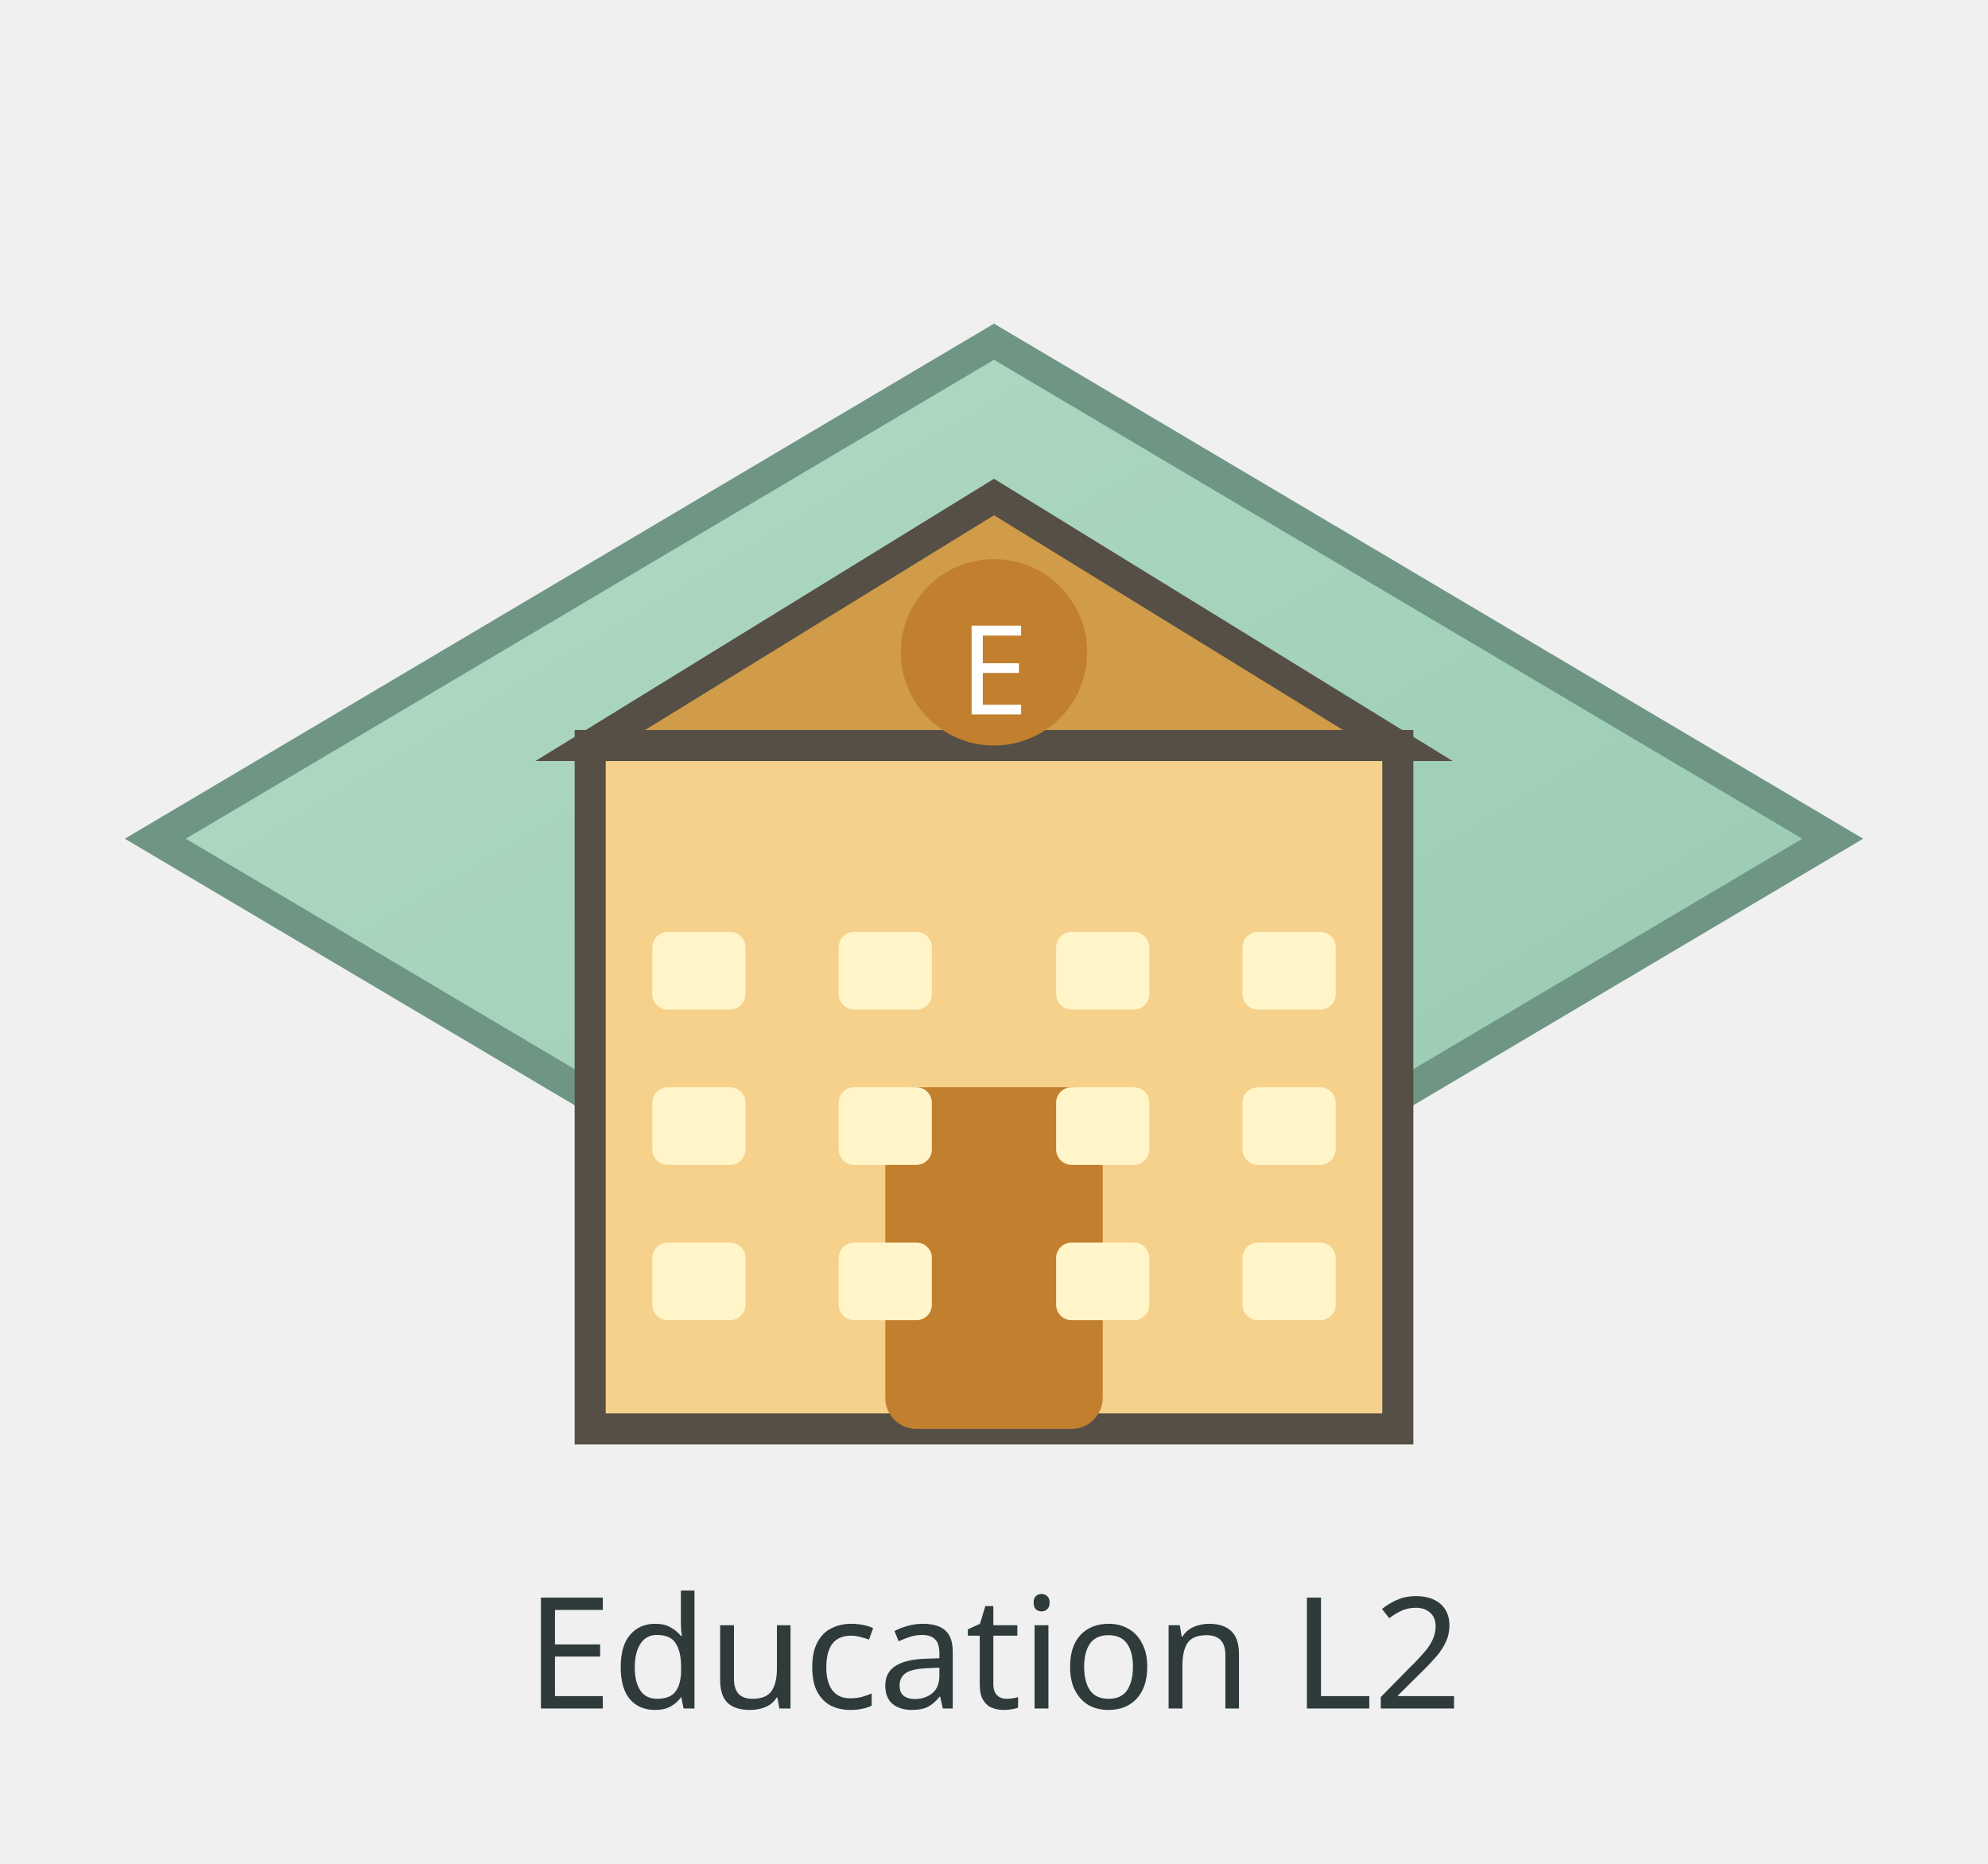
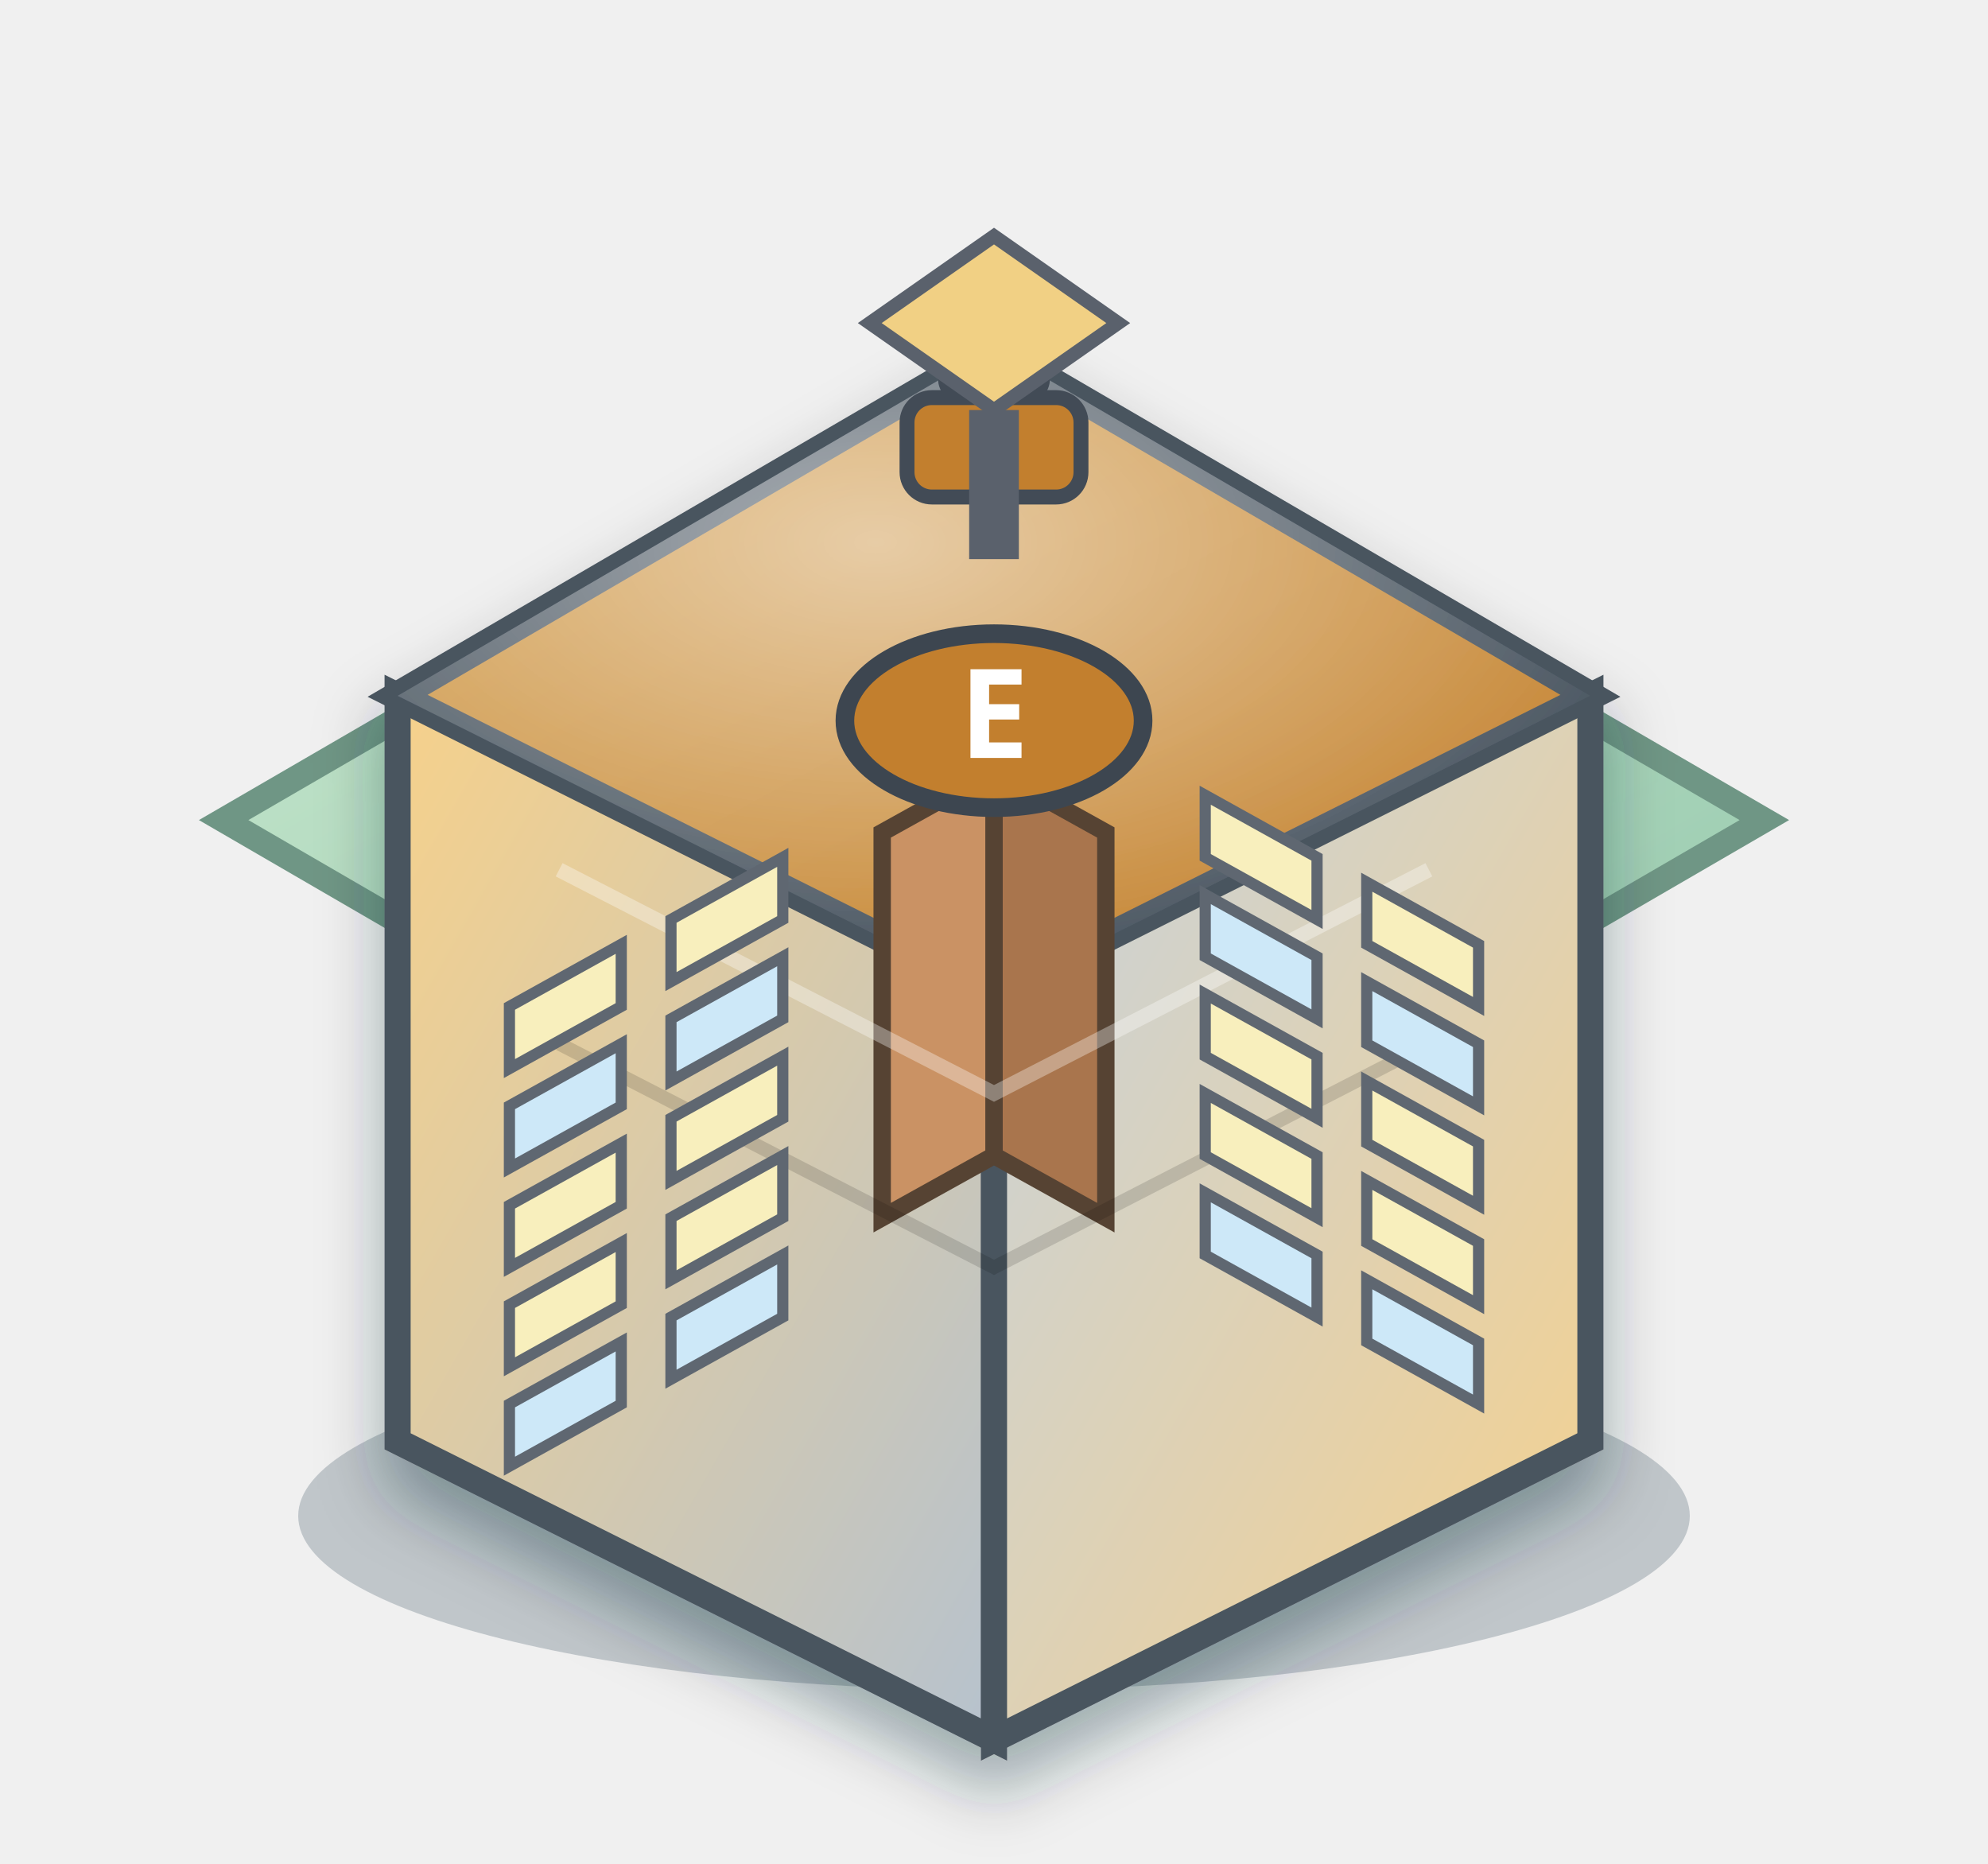
- <svg xmlns="http://www.w3.org/2000/svg" width="128" height="120" viewBox="0 0 128 120" fill="none">
+ <svg xmlns="http://www.w3.org/2000/svg" width="160" height="150" viewBox="0 0 160 150" fill="none">
  <defs>
    <linearGradient id="ground" x1="0" y1="0" x2="1" y2="1">
-       <stop offset="0%" stop-color="#b3dbc5" />
-       <stop offset="100%" stop-color="#95c9af" />
+       <stop offset="0%" stop-color="#c7e7cd" />
+       <stop offset="100%" stop-color="#95c8ad" />
    </linearGradient>
+     <linearGradient id="roofFace" x1="0" y1="0" x2="1" y2="1">
+       <stop offset="0%" stop-color="#d19c49" />
+       <stop offset="100%" stop-color="#c27f2e" />
+     </linearGradient>
+     <linearGradient id="wallL" x1="0" y1="0" x2="1" y2="1">
+       <stop offset="0%" stop-color="#f6d18b" />
+       <stop offset="100%" stop-color="#b6c2ce" />
+     </linearGradient>
+     <linearGradient id="wallR" x1="0" y1="0" x2="1" y2="1">
+       <stop offset="0%" stop-color="#c6d2df" />
+       <stop offset="100%" stop-color="#f6d18b" />
+     </linearGradient>
+     <radialGradient id="roofSpec" cx="40%" cy="30%" r="70%">
+       <stop offset="0%" stop-color="#ffffff88" />
+       <stop offset="100%" stop-color="#ffffff00" />
+     </radialGradient>
+     <filter id="softShadow" x="-20%" y="-20%" width="140%" height="140%">
+       <feDropShadow dx="0" dy="3" stdDeviation="2.6" flood-color="#122a38" flood-opacity="0.35" />
+     </filter>
  </defs>
-   <polygon points="64,22 118,54 64,86 10,54" fill="url(#ground)" stroke="#6f9685" stroke-width="2" />
-   <polygon points="38,48 90,48 90,92 38,92" fill="#f6d18b" stroke="#564f46" stroke-width="2" />
-   <polygon points="38,48 64,32 90,48" fill="#d19c49" stroke="#564f46" stroke-width="2" />
-   <rect x="57" y="70" width="14" height="22" rx="2" fill="#c27f2e" />
-   <rect x="42" y="60" width="6" height="5" rx="1" fill="#fff5c9" />
-   <rect x="54" y="60" width="6" height="5" rx="1" fill="#fff5c9" />
-   <rect x="68" y="60" width="6" height="5" rx="1" fill="#fff5c9" />
-   <rect x="80" y="60" width="6" height="5" rx="1" fill="#fff5c9" />
-   <rect x="42" y="70" width="6" height="5" rx="1" fill="#fff5c9" />
-   <rect x="54" y="70" width="6" height="5" rx="1" fill="#fff5c9" />
-   <rect x="68" y="70" width="6" height="5" rx="1" fill="#fff5c9" />
-   <rect x="80" y="70" width="6" height="5" rx="1" fill="#fff5c9" />
-   <rect x="42" y="80" width="6" height="5" rx="1" fill="#fff5c9" />
-   <rect x="54" y="80" width="6" height="5" rx="1" fill="#fff5c9" />
-   <rect x="68" y="80" width="6" height="5" rx="1" fill="#fff5c9" />
-   <rect x="80" y="80" width="6" height="5" rx="1" fill="#fff5c9" />
-   <circle cx="64" cy="42" r="6" fill="#c27f2e" />
-   <text x="64" y="46" font-size="8" text-anchor="middle" fill="#ffffff" font-family="Verdana">E</text>
-   <text x="64" y="110" font-size="10" text-anchor="middle" fill="#2f3a3b" font-family="Verdana">Education L2</text>
+   <ellipse cx="80" cy="122" rx="56" ry="14" fill="#173246" opacity="0.22" />
+   <polygon points="80,30 142,66 80,102 18,66" fill="url(#ground)" stroke="#6f9685" stroke-width="2" />
+   <g filter="url(#softShadow)">
+     <polygon points="32,56 80,80 80,140 32,116" fill="url(#wallL)" stroke="#48545f" stroke-width="2.1" />
+     <polygon points="128,56 80,80 80,140 128,116" fill="url(#wallR)" stroke="#48545f" stroke-width="2.1" />
+     <polygon points="80,28 128,56 80,80 32,56" fill="url(#roofFace)" stroke="#48545f" stroke-width="2.3" />
+     <polygon points="80,28 128,56 80,80 32,56" fill="url(#roofSpec)" />
+   </g>
+   <polygon points="80,62 89,67 89,98 80,93" fill="#a9754d" stroke="#564333" stroke-width="1.4" />
+   <polygon points="80,62 71,67 71,98 80,93" fill="#ca9264" stroke="#564333" stroke-width="1.4" />
+   <polyline points="45,70 80,88 115,70" stroke="#ffffff55" stroke-width="1.2" />
+   <polyline points="45,84 80,102 115,84" stroke="#00000022" stroke-width="1.1" />
+   <polygon points="97,64 106,69 106,74 97,69" fill="#f8efbd" stroke="#5f6771" stroke-width="0.9" />
+   <polygon points="110,71 119,76 119,81 110,76" fill="#f8efbd" stroke="#5f6771" stroke-width="0.9" />
+   <polygon points="97,72 106,77 106,82 97,77" fill="#cde8f8" stroke="#5f6771" stroke-width="0.9" />
+   <polygon points="110,79 119,84 119,89 110,84" fill="#cde8f8" stroke="#5f6771" stroke-width="0.9" />
+   <polygon points="97,80 106,85 106,90 97,85" fill="#f8efbd" stroke="#5f6771" stroke-width="0.9" />
+   <polygon points="110,87 119,92 119,97 110,92" fill="#f8efbd" stroke="#5f6771" stroke-width="0.9" />
+   <polygon points="97,88 106,93 106,98 97,93" fill="#f8efbd" stroke="#5f6771" stroke-width="0.9" />
+   <polygon points="110,95 119,100 119,105 110,100" fill="#f8efbd" stroke="#5f6771" stroke-width="0.9" />
+   <polygon points="97,96 106,101 106,106 97,101" fill="#cde8f8" stroke="#5f6771" stroke-width="0.9" />
+   <polygon points="110,103 119,108 119,113 110,108" fill="#cde8f8" stroke="#5f6771" stroke-width="0.9" />
+   <polygon points="63,69 54,74 54,79 63,74" fill="#f8efbd" stroke="#5f6771" stroke-width="0.9" />
+   <polygon points="50,76 41,81 41,86 50,81" fill="#f8efbd" stroke="#5f6771" stroke-width="0.9" />
+   <polygon points="63,77 54,82 54,87 63,82" fill="#cde8f8" stroke="#5f6771" stroke-width="0.9" />
+   <polygon points="50,84 41,89 41,94 50,89" fill="#cde8f8" stroke="#5f6771" stroke-width="0.9" />
+   <polygon points="63,85 54,90 54,95 63,90" fill="#f8efbd" stroke="#5f6771" stroke-width="0.9" />
+   <polygon points="50,92 41,97 41,102 50,97" fill="#f8efbd" stroke="#5f6771" stroke-width="0.9" />
+   <polygon points="63,93 54,98 54,103 63,98" fill="#f8efbd" stroke="#5f6771" stroke-width="0.9" />
+   <polygon points="50,100 41,105 41,110 50,105" fill="#f8efbd" stroke="#5f6771" stroke-width="0.9" />
+   <polygon points="63,101 54,106 54,111 63,106" fill="#cde8f8" stroke="#5f6771" stroke-width="0.9" />
+   <polygon points="50,108 41,113 41,118 50,113" fill="#cde8f8" stroke="#5f6771" stroke-width="0.9" />
+   <ellipse cx="80" cy="58" rx="12" ry="7" fill="#c27f2e" stroke="#3d4650" stroke-width="1.5" />
+   <text x="80" y="61" font-size="10" text-anchor="middle" fill="#ffffff" font-family="Verdana" font-weight="700">E</text>
+   <rect x="73" y="32" width="14" height="8" rx="2" fill="#c27f2e" stroke="#424b56" stroke-width="1.2" />
+   <rect x="76" y="26" width="8" height="6" rx="1.5" fill="#b9d4ea" stroke="#424b56" stroke-width="1" />
+   <polygon points="80,19 90,26 80,33 70,26" fill="#f1d084" stroke="#5a616c" stroke-width="1.1" />
+   <rect x="78" y="33" width="4" height="12" fill="#5a616c" />
</svg>
